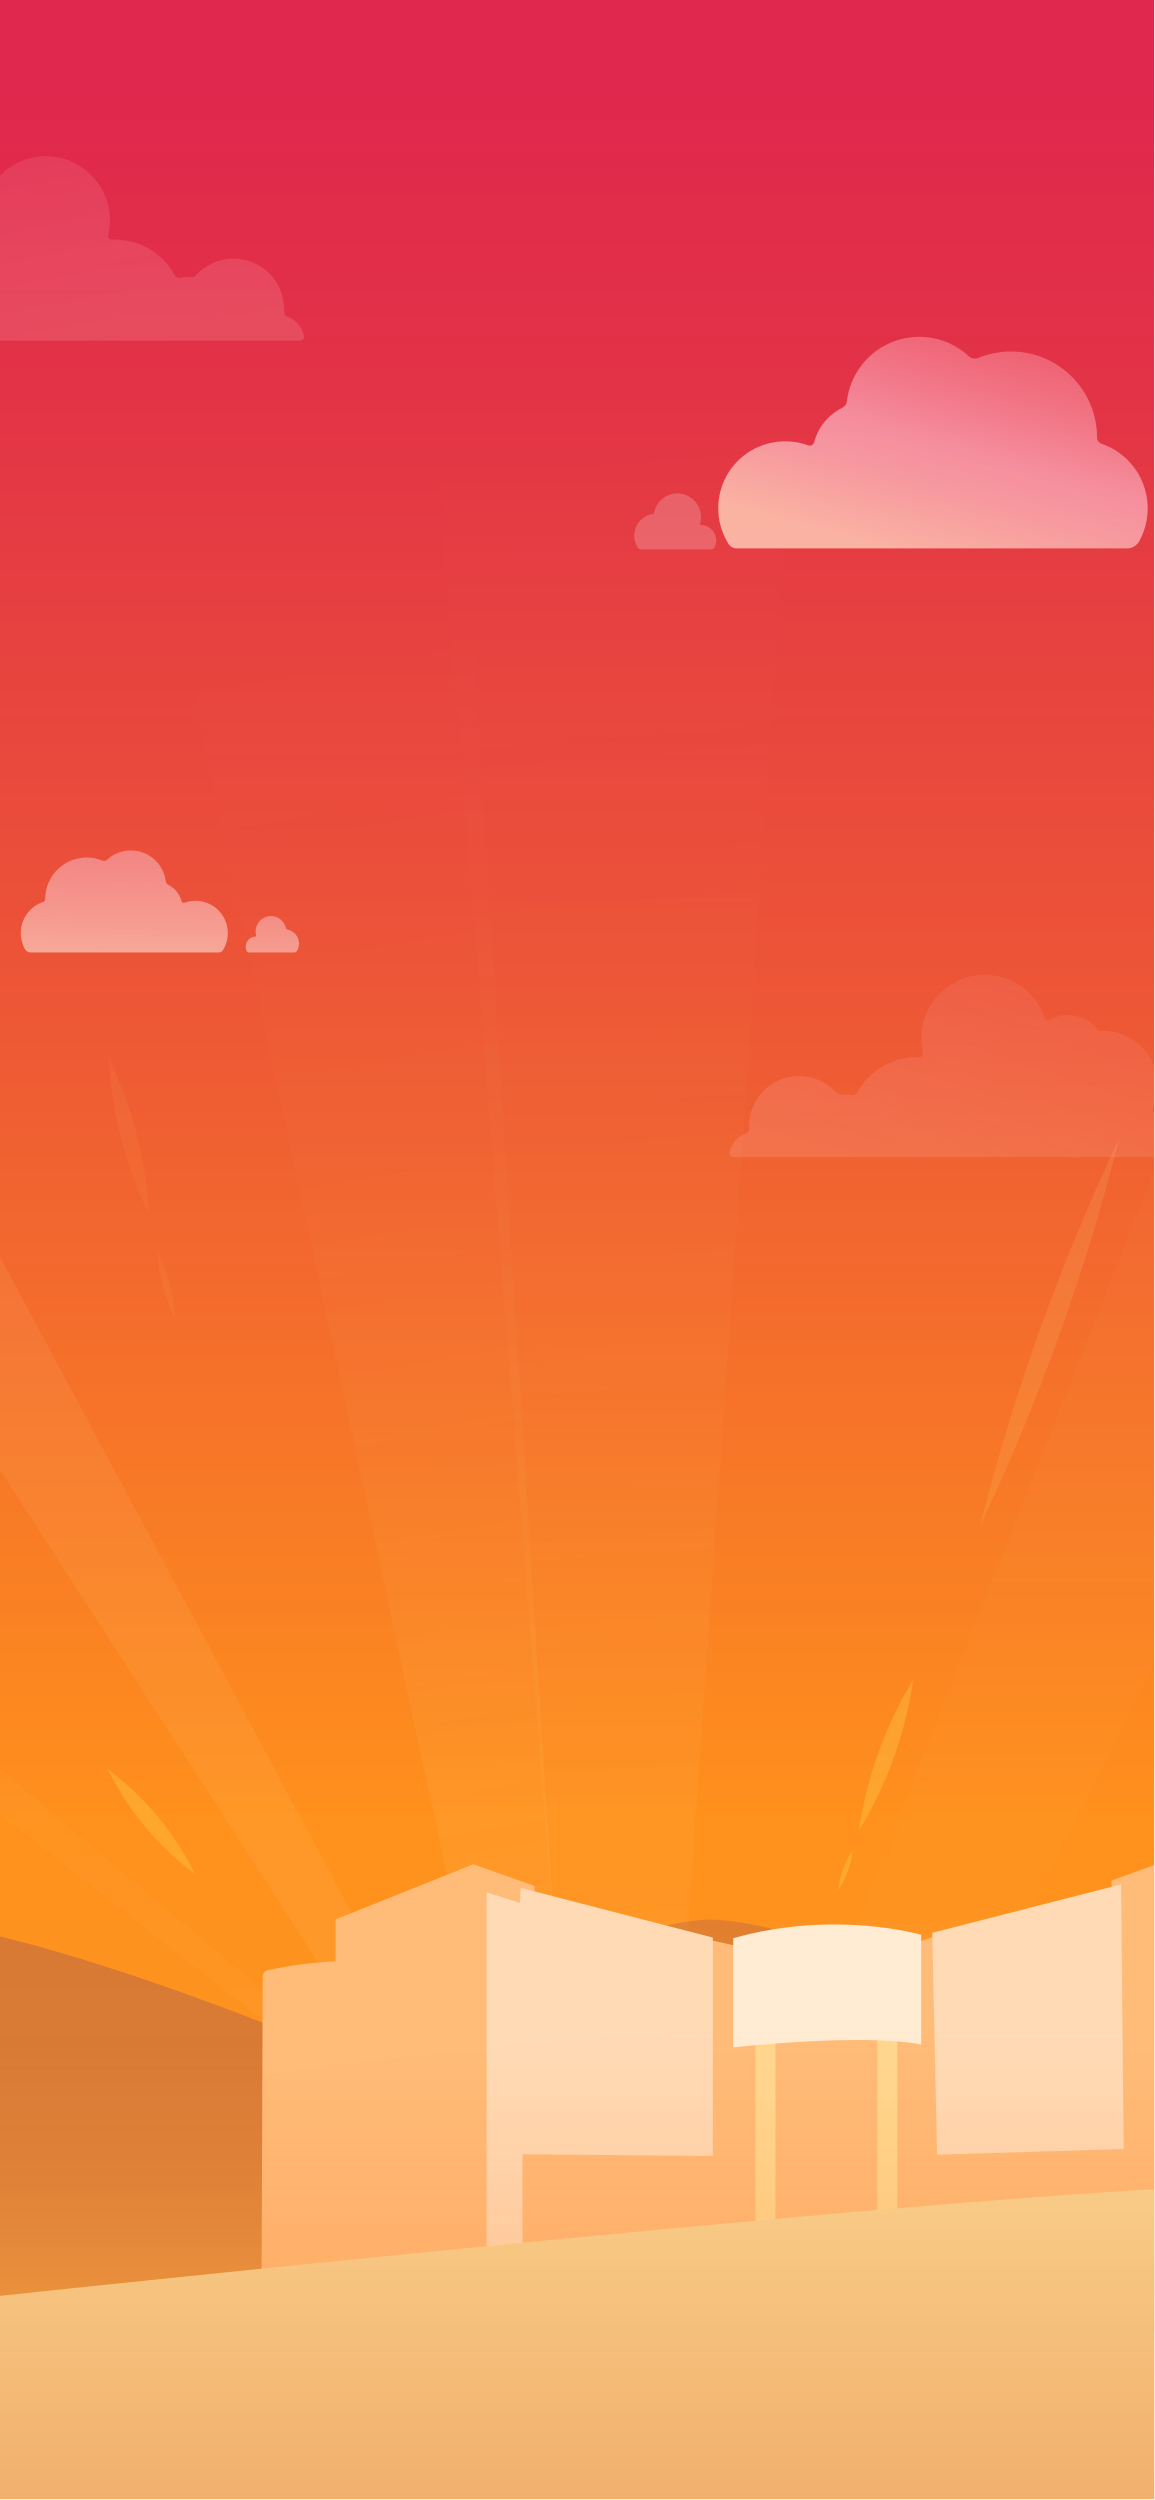
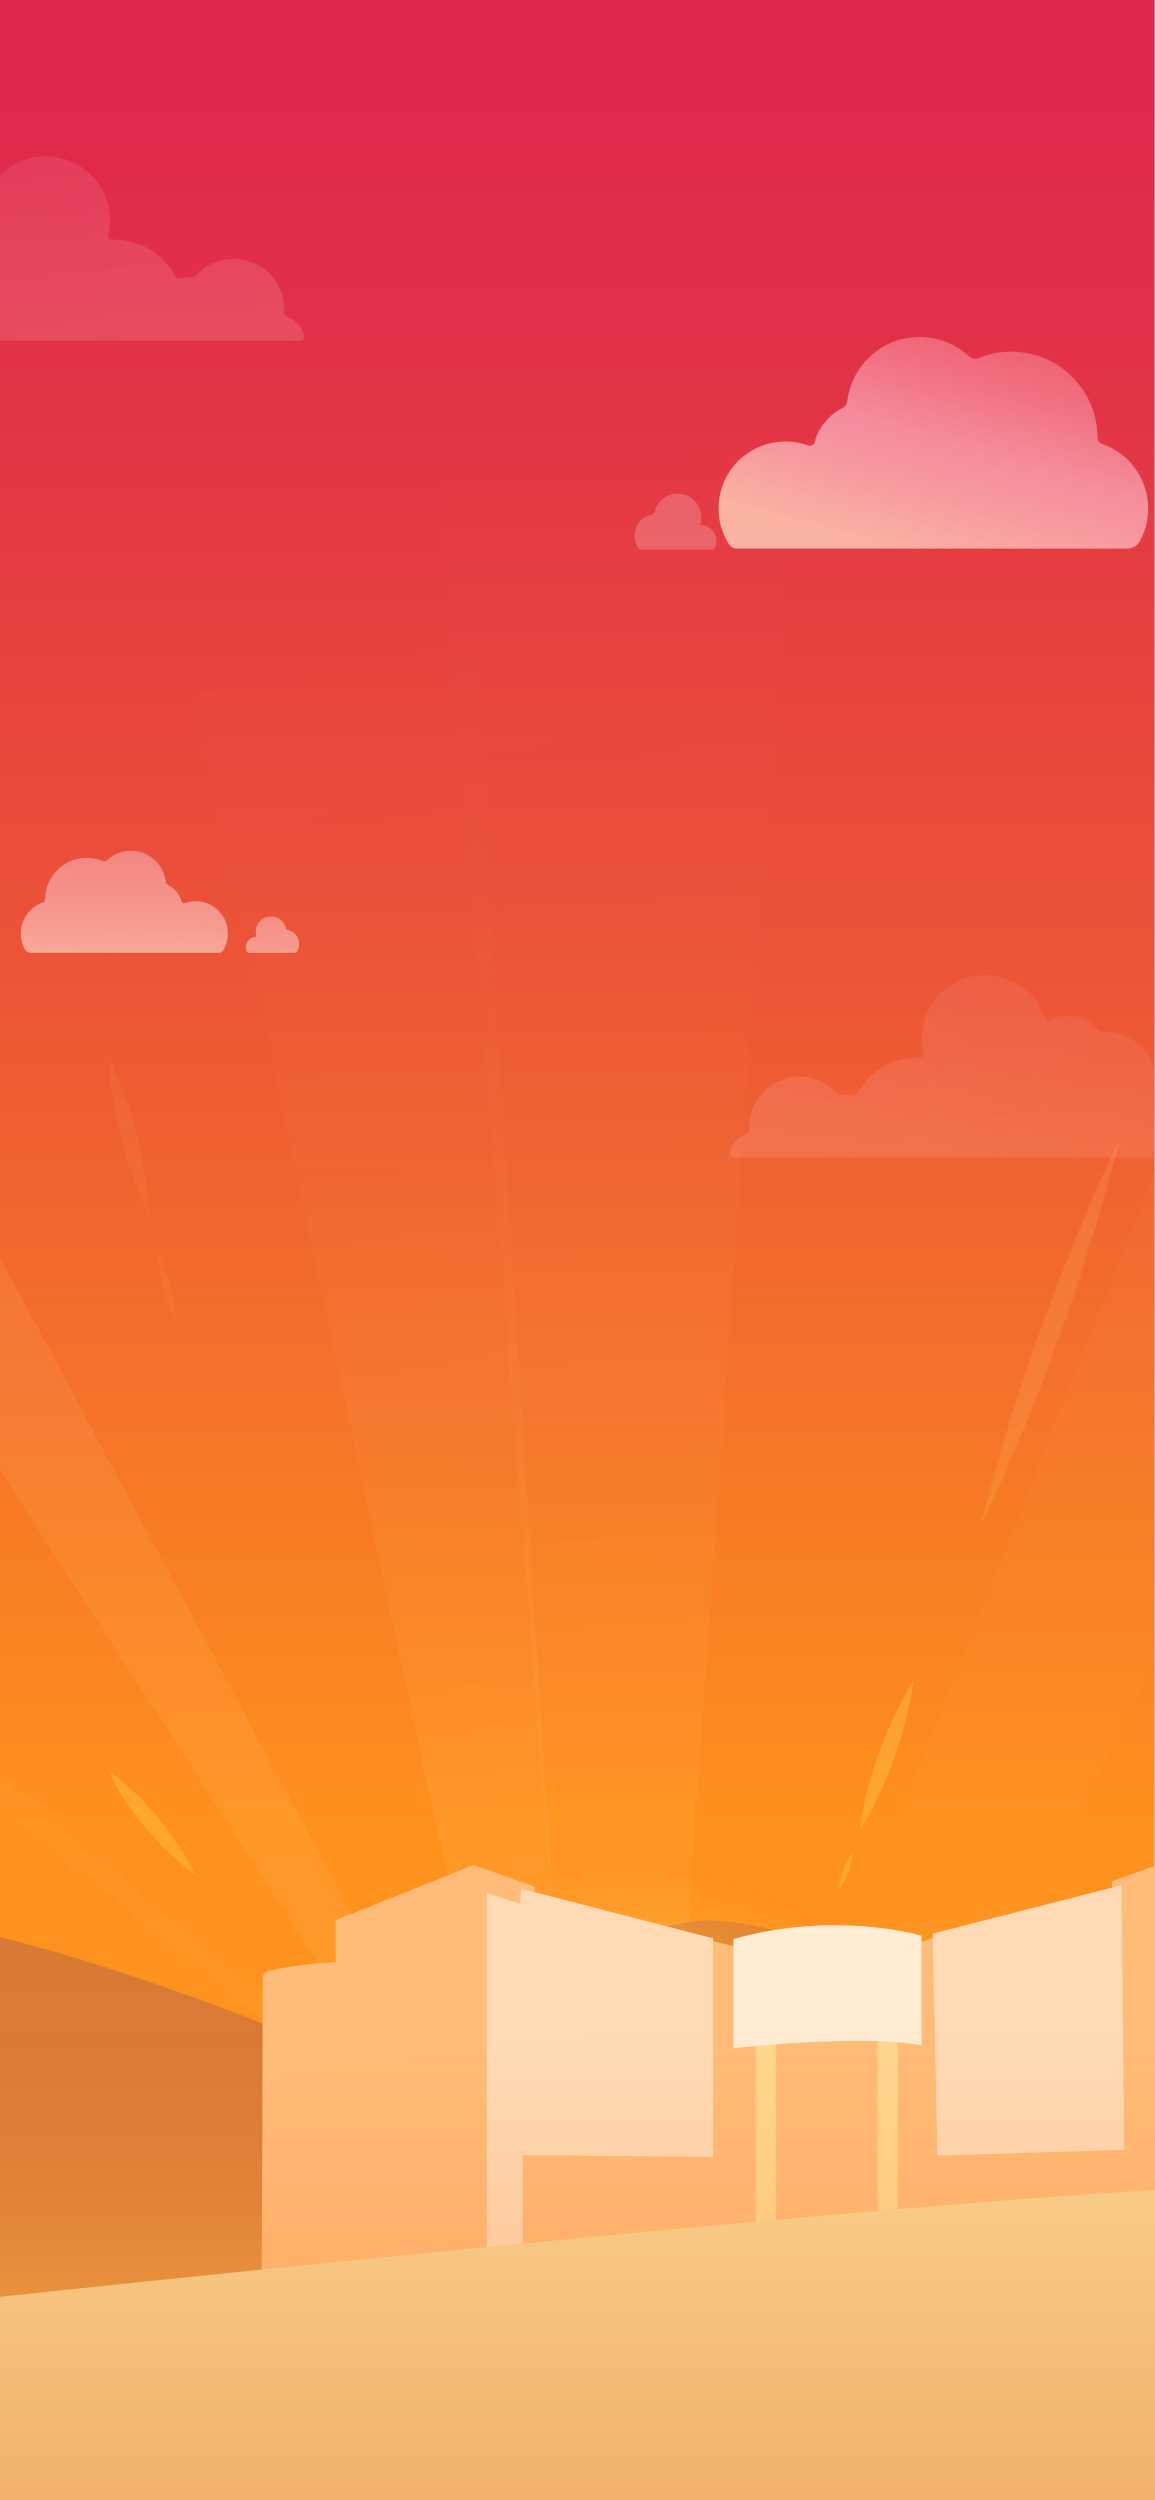
- <svg xmlns="http://www.w3.org/2000/svg" width="921" height="1995" viewBox="0 0 921 1995" fill="none">
-   <g clip-path="url(#clip0_68_49)">
-     <path d="M920.96 -0.01H0V1994.17H920.96V-0.01Z" fill="url(#paint0_linear_68_49)" />
-     <path opacity="0.2" d="M571.51 431.37C571.51 433.26 571.09 435.05 570.35 436.65C569.86 437.71 568.79 438.38 567.62 438.38H511.82C510.51 438.38 509.28 437.7 508.61 436.57C507.02 433.92 506.11 430.83 506.11 427.52C506.11 418.93 512.26 411.78 520.4 410.23C521.27 410.06 521.96 409.4 522.15 408.53C523.99 400.06 531.53 393.72 540.55 393.72C550.88 393.72 559.36 402.18 559.38 412.51C559.38 414.49 559.08 416.4 558.52 418.2C558.42 418.51 558.66 418.83 558.99 418.83C565.92 418.83 571.53 424.45 571.53 431.37H571.51Z" fill="white" />
-     <path opacity="0.2" d="M920.22 883.67C922.56 878.28 923.83 872.32 923.8 866.06C923.67 842.11 904.02 822.57 880.07 822.56C879.04 822.56 878.03 822.6 877.02 822.67C871.45 815.02 862.42 810.04 852.23 810.04C846.83 810.04 841.77 811.44 837.36 813.89C835.98 814.66 834.25 813.98 833.75 812.48C827.17 792.6 808.57 778.19 786.56 777.86C758.45 777.44 735.26 800.26 735.26 828.38C735.26 832.39 735.73 836.29 736.61 840.04C737.06 841.94 735.57 843.75 733.62 843.68C732.94 843.65 732.26 843.64 731.57 843.64C710.99 843.64 693.09 855.11 683.91 872C683.1 873.48 681.42 874.23 679.76 873.9C677.52 873.45 675.21 873.22 672.85 873.22C672.23 873.22 671.62 873.24 671.01 873.27C669.56 873.34 668.15 872.77 667.18 871.7C659.88 863.7 649.37 858.68 637.69 858.68C615.65 858.68 597.78 876.55 597.78 898.59C597.78 899.29 597.8 899.98 597.83 900.66C597.92 902.39 596.85 903.99 595.21 904.56C588.86 906.77 583.98 912.09 582.38 918.7V918.72C582.33 918.86 582.14 919.42 582.1 920.11C582.02 921.5 582.54 923.41 586.05 923.41H930.61C933.01 923.41 935.19 922.05 936.27 919.91C937.76 916.95 938.6 913.61 938.6 910.07C938.6 900.1 931.93 891.69 922.8 889.05C920.49 888.38 919.27 885.88 920.23 883.68L920.22 883.67Z" fill="url(#paint1_linear_68_49)" />
-     <path opacity="0.2" d="M-99.29 231.64C-101.65 226.19 -102.94 220.16 -102.91 213.84C-102.78 189.63 -82.91 169.86 -58.69 169.86C-57.65 169.86 -56.62 169.9 -55.61 169.97C-49.98 162.23 -40.85 157.2 -30.55 157.2C-25.09 157.2 -19.97 158.61 -15.52 161.09C-14.12 161.87 -12.37 161.18 -11.87 159.66C-5.21 139.55 13.59 124.99 35.85 124.66C64.28 124.23 87.72 147.31 87.72 175.74C87.72 179.8 87.25 183.74 86.35 187.53C85.9 189.45 87.4 191.28 89.38 191.21C90.07 191.18 90.76 191.17 91.45 191.17C112.26 191.17 130.36 202.77 139.64 219.84C140.45 221.34 142.16 222.09 143.83 221.76C146.09 221.31 148.43 221.07 150.82 221.07C151.44 221.07 152.07 221.09 152.68 221.12C154.14 221.2 155.57 220.62 156.55 219.53C163.93 211.44 174.56 206.37 186.37 206.37C208.65 206.37 226.72 224.44 226.72 246.73C226.72 247.43 226.7 248.13 226.67 248.83C226.58 250.58 227.66 252.19 229.32 252.77C235.74 255 240.68 260.38 242.29 267.06C242.29 267.06 242.29 267.08 242.29 267.09C242.34 267.24 242.53 267.8 242.57 268.49C242.65 269.9 242.12 271.83 238.58 271.83C230.64 271.83 217.96 271.83 217.96 271.83H-109.78C-112.2 271.83 -114.41 270.45 -115.5 268.29C-117.01 265.3 -117.86 261.92 -117.86 258.34C-117.86 248.26 -111.11 239.75 -101.89 237.09C-99.56 236.42 -98.33 233.89 -99.29 231.66V231.64Z" fill="url(#paint2_linear_68_49)" />
-     <path opacity="0.8" d="M915.85 405.63C915.85 415.12 913.43 424.04 909.17 431.81C907.2 435.39 903.44 437.63 899.35 437.63H587.89C585.2 437.63 582.72 436.24 581.29 433.96C581.21 433.83 581.13 433.7 581.05 433.57C575.94 425.26 573.04 415.45 573.18 404.94C573.56 374.96 598.29 351.29 628.27 352.19C634.08 352.37 639.65 353.47 644.85 355.35C646.95 356.11 649.15 355 649.72 352.84C652.86 340.85 661.09 330.91 671.98 325.49C674.1 324.43 675.58 322.41 675.86 320.06C679.25 291.18 703.8 268.78 733.58 268.78C748.81 268.78 762.67 274.64 773.04 284.23C775.12 286.16 778.13 286.68 780.76 285.6C788.79 282.31 797.58 280.5 806.79 280.5C844.7 280.5 875.44 311.24 875.44 349.15C875.44 350.24 875.78 351.28 876.39 352.14C876.99 352.99 877.86 353.66 878.89 354.02C900.39 361.33 915.86 381.69 915.86 405.66L915.85 405.63Z" fill="url(#paint3_linear_68_49)" />
-     <path opacity="0.6" d="M16.58 744.62C16.58 749.2 17.75 753.5 19.8 757.24C20.75 758.97 22.56 760.05 24.53 760.05H174.7C176 760.05 177.19 759.38 177.88 758.28C180.41 754.23 181.86 749.43 181.79 744.29C181.61 729.83 169.68 718.43 155.23 718.86C152.43 718.94 149.74 719.47 147.23 720.38C146.22 720.75 145.16 720.21 144.88 719.17C143.37 713.38 139.39 708.59 134.15 705.98C133.13 705.47 132.41 704.49 132.28 703.36C130.65 689.44 118.81 678.64 104.45 678.64C97.11 678.64 90.42 681.46 85.43 686.09C84.42 687.02 82.97 687.27 81.71 686.75C77.84 685.16 73.6 684.29 69.16 684.29C50.88 684.29 36.06 699.11 36.06 717.39C36.06 718.45 35.4 719.39 34.4 719.73C24.03 723.25 16.57 733.07 16.57 744.63L16.58 744.62Z" fill="url(#paint4_linear_68_49)" />
-     <path opacity="0.6" d="M196.06 755.48C196.06 756.71 196.33 757.87 196.82 758.92C197.14 759.61 197.83 760.05 198.59 760.05H234.87C235.72 760.05 236.52 759.61 236.96 758.87C237.99 757.15 238.59 755.14 238.59 752.98C238.59 747.39 234.59 742.74 229.3 741.74C228.73 741.63 228.29 741.2 228.17 740.64C226.97 735.13 222.07 731.01 216.21 731.01C209.49 731.01 203.98 736.51 203.97 743.23C203.97 744.52 204.16 745.76 204.53 746.93C204.59 747.13 204.44 747.34 204.23 747.34C199.73 747.34 196.07 750.99 196.07 755.5L196.06 755.48Z" fill="url(#paint5_linear_68_49)" />
-     <g style="mix-blend-mode:lighten" opacity="0.05">
-       <path d="M96.45 908.02C101.94 929.28 109.44 949.42 118.69 968.27C117.68 947.3 114.5 926.04 109.01 904.78C103.52 883.52 96.01 863.38 86.75 844.54C87.78 865.5 90.96 886.76 96.45 908.02Z" fill="#FFFF74" />
+ <svg xmlns="http://www.w3.org/2000/svg" xmlns:xlink="http://www.w3.org/1999/xlink" viewBox="0 0 920.96 1994.18">
+   <defs>
+     <style>.cls-1{opacity:.04;}.cls-1,.cls-2,.cls-3{fill:#ffeaa3;}.cls-2{opacity:.03;}.cls-3{opacity:.08;}.cls-4{fill:#ffffa6;}.cls-4,.cls-5{opacity:.1;}.cls-6{fill:url(#linear-gradient);}.cls-5{fill:url(#linear-gradient-8);}.cls-7{fill:#ffdab5;}.cls-8{fill:#ffecd3;}.cls-9{fill:#ffd78f;}.cls-10{fill:#ffbb78;}.cls-11{fill:url(#radial-gradient-2);}.cls-11,.cls-12{opacity:.3;}.cls-13{fill:url(#radial-gradient-3);}.cls-13,.cls-14{opacity:.5;}.cls-15,.cls-16,.cls-17,.cls-18{opacity:.2;}.cls-15,.cls-19{fill:#ffff74;}.cls-16{fill:#fff;}.cls-20{fill:url(#linear-gradient-7);opacity:.15;}.cls-14{fill:url(#linear-gradient-10);}.cls-21{fill:url(#radial-gradient);}.cls-21,.cls-22{opacity:.4;}.cls-23{fill:url(#linear-gradient-11);}.cls-24{isolation:isolate;}.cls-17{fill:url(#linear-gradient-3);}.cls-18{fill:url(#linear-gradient-2);}.cls-22{fill:url(#linear-gradient-9);}.cls-25{fill:url(#linear-gradient-5);}.cls-25,.cls-26{opacity:.6;}.cls-26{fill:url(#linear-gradient-6);}.cls-27{fill:url(#linear-gradient-4);opacity:.8;}.cls-12{fill:#a15555;}.cls-19{mix-blend-mode:lighten;opacity:.05;}</style>
+     <linearGradient id="linear-gradient" x1="460.48" y1="-193.53" x2="460.48" y2="2156.14" gradientUnits="userSpaceOnUse">
+       <stop offset="0" stop-color="#df254e" />
+       <stop offset=".11" stop-color="#e0274d" />
+       <stop offset=".22" stop-color="#e33446" />
+       <stop offset=".42" stop-color="#ed5636" />
+       <stop offset=".69" stop-color="#fe8e1d" />
+       <stop offset=".7" stop-color="#ff911c" />
+       <stop offset=".77" stop-color="#fe921f" />
+       <stop offset=".82" stop-color="#fd9829" />
+       <stop offset=".87" stop-color="#fba139" />
+       <stop offset=".91" stop-color="#f8af51" />
+       <stop offset=".95" stop-color="#f4c070" />
+       <stop offset=".99" stop-color="#efd595" />
+       <stop offset="1" stop-color="#efda9d" />
+     </linearGradient>
+     <linearGradient id="linear-gradient-2" x1="821.55" y1="735.53" x2="694.16" y2="1112.08" gradientUnits="userSpaceOnUse">
+       <stop offset=".06" stop-color="#ffa6b2" stop-opacity=".5" />
+       <stop offset=".47" stop-color="#ffbfcf" stop-opacity=".8" />
+       <stop offset=".62" stop-color="#ffc4c8" stop-opacity=".86" />
+       <stop offset=".86" stop-color="#ffcfba" />
+     </linearGradient>
+     <linearGradient id="linear-gradient-3" x1="16.42" y1="8.02" x2="90.29" y2="420.01" xlink:href="#linear-gradient-2" />
+     <linearGradient id="linear-gradient-4" x1="787.72" y1="251.97" x2="724.99" y2="475.14" xlink:href="#linear-gradient-2" />
+     <linearGradient id="linear-gradient-5" x1="101.23" y1="659.76" x2="97.92" y2="797.45" gradientUnits="userSpaceOnUse">
+       <stop offset=".05" stop-color="#ffdbf4" stop-opacity=".6" />
+       <stop offset=".4" stop-color="#ffdbe4" stop-opacity=".8" />
+       <stop offset=".54" stop-color="#ffdee1" stop-opacity=".86" />
+       <stop offset=".77" stop-color="#ffe6db" />
+       <stop offset="1" stop-color="#fff7db" />
+     </linearGradient>
+     <linearGradient id="linear-gradient-6" x1="216.99" y1="711.83" x2="217.65" y2="796.56" xlink:href="#linear-gradient-5" />
+     <linearGradient id="linear-gradient-7" x1="617.69" y1="1713.41" x2="662.45" y2="79.74" gradientTransform="translate(-608.39 382.79) rotate(-10.79) scale(1.27 1)" gradientUnits="userSpaceOnUse">
+       <stop offset="0" stop-color="#ffeaa3" />
+       <stop offset=".02" stop-color="#ffeaa3" stop-opacity=".96" />
+       <stop offset=".14" stop-color="#ffeaa3" stop-opacity=".74" />
+       <stop offset=".25" stop-color="#ffeaa3" stop-opacity=".54" />
+       <stop offset=".37" stop-color="#ffeaa3" stop-opacity=".37" />
+       <stop offset=".49" stop-color="#ffeaa3" stop-opacity=".24" />
+       <stop offset=".61" stop-color="#ffeaa3" stop-opacity=".13" />
+       <stop offset=".74" stop-color="#ffeaa3" stop-opacity=".06" />
+       <stop offset=".87" stop-color="#ffeaa3" stop-opacity=".01" />
+       <stop offset="1" stop-color="#ffeaa3" stop-opacity="0" />
+     </linearGradient>
+     <linearGradient id="linear-gradient-8" x1="536.15" y1="1943.62" x2="585.79" y2="131.76" gradientTransform="translate(-105 62.84) rotate(-6.06)" gradientUnits="userSpaceOnUse">
+       <stop offset="0" stop-color="#ffeaa3" />
+       <stop offset=".12" stop-color="#ffeaa3" stop-opacity=".78" />
+       <stop offset=".24" stop-color="#ffeaa3" stop-opacity=".58" />
+       <stop offset=".37" stop-color="#ffeaa3" stop-opacity=".4" />
+       <stop offset=".5" stop-color="#ffeaa3" stop-opacity=".26" />
+       <stop offset=".63" stop-color="#ffeaa3" stop-opacity=".14" />
+       <stop offset=".75" stop-color="#ffeaa3" stop-opacity=".06" />
+       <stop offset=".88" stop-color="#ffeaa3" stop-opacity=".02" />
+       <stop offset="1" stop-color="#ffeaa3" stop-opacity="0" />
+     </linearGradient>
+     <radialGradient id="radial-gradient" cx="615.05" cy="901.98" fx="615.05" fy="901.98" r="180.04" gradientTransform="translate(-196.9 964.82) scale(1.1 .78)" gradientUnits="userSpaceOnUse">
+       <stop offset="0" stop-color="#ffdb53" />
+       <stop offset=".1" stop-color="#ffdb53" stop-opacity=".93" />
+       <stop offset=".3" stop-color="#ffdb53" stop-opacity=".75" />
+       <stop offset=".59" stop-color="#ffdb53" stop-opacity=".47" />
+       <stop offset=".94" stop-color="#ffdb53" stop-opacity=".07" />
+       <stop offset="1" stop-color="#ffdb53" stop-opacity="0" />
+     </radialGradient>
+     <radialGradient id="radial-gradient-2" cx="615.05" fx="615.05" r="90.02" gradientTransform="translate(-196.9 964.82) scale(1.1 .78)" xlink:href="#radial-gradient" />
+     <linearGradient id="linear-gradient-9" x1="83.75" y1="1565.52" x2="83.75" y2="1930.36" gradientUnits="userSpaceOnUse">
+       <stop offset="0" stop-color="#a15555" />
+       <stop offset=".18" stop-color="#a15555" stop-opacity=".98" />
+       <stop offset=".34" stop-color="#a15555" stop-opacity=".91" />
+       <stop offset=".49" stop-color="#a15555" stop-opacity=".8" />
+       <stop offset=".63" stop-color="#a15555" stop-opacity=".64" />
+       <stop offset=".77" stop-color="#a15555" stop-opacity=".44" />
+       <stop offset=".91" stop-color="#a15555" stop-opacity=".2" />
+       <stop offset="1" stop-color="#a15555" stop-opacity="0" />
+     </linearGradient>
+     <radialGradient id="radial-gradient-3" cx="615.05" fx="615.05" r="225.04" gradientTransform="translate(-196.9 964.82) scale(1.1 .78)" xlink:href="#radial-gradient" />
+     <linearGradient id="linear-gradient-10" x1="567.83" y1="1619.39" x2="567.83" y2="2022.9" gradientUnits="userSpaceOnUse">
+       <stop offset="0" stop-color="#ff812b" stop-opacity="0" />
+       <stop offset=".09" stop-color="#ff812b" stop-opacity=".05" />
+       <stop offset=".24" stop-color="#ff812b" stop-opacity=".17" />
+       <stop offset=".45" stop-color="#ff812b" stop-opacity=".37" />
+       <stop offset=".71" stop-color="#ff812b" stop-opacity=".64" />
+       <stop offset=".99" stop-color="#ff812b" stop-opacity=".99" />
+       <stop offset="1" stop-color="#ff812b" />
+     </linearGradient>
+     <linearGradient id="linear-gradient-11" x1="440.24" y1="1762.44" x2="440.24" y2="2269.73" gradientUnits="userSpaceOnUse">
+       <stop offset="0" stop-color="#f8ca85" />
+       <stop offset=".4" stop-color="#f2b370" />
+       <stop offset="1" stop-color="#eb9555" />
+     </linearGradient>
+   </defs>
+   <g class="cls-24">
+     <g id="Layer_1">
+       <g id="Layer_41">
+         <rect class="cls-6" x="0" y="-.01" width="920.96" height="1994.18" />
+         <path class="cls-16" d="M571.51,431.37c0,1.89-.42,3.68-1.16,5.28-.49,1.06-1.56,1.73-2.73,1.73h-55.8c-1.31,0-2.54-.68-3.21-1.81-1.59-2.65-2.5-5.74-2.5-9.05,0-8.59,6.15-15.74,14.29-17.29,.87-.17,1.56-.83,1.75-1.7,1.84-8.47,9.38-14.81,18.4-14.81,10.33,0,18.81,8.46,18.83,18.79,0,1.98-.3,3.89-.86,5.69-.1,.31,.14,.63,.47,.63h0c6.93,0,12.54,5.62,12.54,12.54Z" />
+         <path class="cls-18" d="M920.22,883.67c2.34-5.39,3.61-11.35,3.58-17.61-.13-23.95-19.78-43.49-43.73-43.5-1.03,0-2.04,.04-3.05,.11-5.57-7.65-14.6-12.63-24.79-12.63-5.4,0-10.46,1.4-14.87,3.85-1.38,.77-3.11,.09-3.61-1.41-6.58-19.88-25.18-34.29-47.19-34.62-28.11-.42-51.3,22.4-51.3,50.52,0,4.01,.47,7.91,1.35,11.66,.45,1.9-1.04,3.71-2.99,3.64-.68-.03-1.36-.04-2.05-.04-20.58,0-38.48,11.47-47.66,28.36-.81,1.48-2.49,2.23-4.15,1.9-2.24-.45-4.55-.68-6.91-.68-.62,0-1.23,.02-1.84,.05-1.45,.07-2.86-.5-3.83-1.57-7.3-8-17.81-13.02-29.49-13.02-22.04,0-39.91,17.87-39.91,39.91,0,.7,.02,1.39,.05,2.07,.09,1.73-.98,3.33-2.62,3.9-6.35,2.21-11.23,7.53-12.83,14.14,0,0,0,.02,0,.02-.05,.14-.24,.7-.28,1.39-.08,1.39,.44,3.3,3.95,3.3h344.56c2.4,0,4.58-1.36,5.66-3.5,1.49-2.96,2.33-6.3,2.33-9.84,0-9.97-6.67-18.38-15.8-21.02-2.31-.67-3.53-3.17-2.57-5.37Z" />
+         <path class="cls-17" d="M-99.29,231.64c-2.36-5.45-3.65-11.48-3.62-17.8,.13-24.21,20-43.98,44.22-43.98,1.04,0,2.07,.04,3.08,.11,5.63-7.74,14.76-12.77,25.06-12.77,5.46,0,10.58,1.41,15.03,3.89,1.4,.78,3.15,.09,3.65-1.43,6.66-20.11,25.46-34.67,47.72-35,28.43-.43,51.87,22.65,51.87,51.08,0,4.06-.47,8-1.37,11.79-.45,1.92,1.05,3.75,3.03,3.68,.69-.03,1.38-.04,2.07-.04,20.81,0,38.91,11.6,48.19,28.67,.81,1.5,2.52,2.25,4.19,1.92,2.26-.45,4.6-.69,6.99-.69,.62,0,1.25,.02,1.86,.05,1.46,.08,2.89-.5,3.87-1.59,7.38-8.09,18.01-13.16,29.82-13.16,22.28,0,40.35,18.07,40.35,40.36,0,.7-.02,1.4-.05,2.1-.09,1.75,.99,3.36,2.65,3.94,6.42,2.23,11.36,7.61,12.97,14.29,0,0,0,.02,0,.03,.05,.15,.24,.71,.28,1.4,.08,1.41-.45,3.34-3.99,3.34-7.94,0-20.62,0-20.62,0H-109.78c-2.42,0-4.63-1.38-5.72-3.54-1.51-2.99-2.36-6.37-2.36-9.95,0-10.08,6.75-18.59,15.97-21.25,2.33-.67,3.56-3.2,2.6-5.43Z" />
+         <path class="cls-27" d="M915.85,405.63c0,9.49-2.42,18.41-6.68,26.18-1.97,3.58-5.73,5.82-9.82,5.82h-311.46c-2.69,0-5.17-1.39-6.6-3.67-.08-.13-.16-.26-.24-.39-5.11-8.31-8.01-18.12-7.87-28.63,.38-29.98,25.11-53.65,55.09-52.75,5.81,.18,11.38,1.28,16.58,3.16,2.1,.76,4.3-.35,4.87-2.51,3.14-11.99,11.37-21.93,22.26-27.35,2.12-1.06,3.6-3.08,3.88-5.43,3.39-28.88,27.94-51.28,57.72-51.28,15.23,0,29.09,5.86,39.46,15.45,2.08,1.93,5.09,2.45,7.72,1.37,8.03-3.29,16.82-5.1,26.03-5.1,37.91,0,68.65,30.74,68.65,68.65,0,1.09,.34,2.13,.95,2.99,.6,.85,1.47,1.52,2.5,1.88,21.5,7.31,36.97,27.67,36.97,51.64Z" />
+         <path class="cls-25" d="M16.58,744.62c0,4.58,1.17,8.88,3.22,12.62,.95,1.73,2.76,2.81,4.73,2.81H174.7c1.3,0,2.49-.67,3.18-1.77,2.53-4.05,3.98-8.85,3.91-13.99-.18-14.46-12.11-25.86-26.56-25.43-2.8,.08-5.49,.61-8,1.52-1.01,.37-2.07-.17-2.35-1.21-1.51-5.79-5.49-10.58-10.73-13.19-1.02-.51-1.74-1.49-1.87-2.62-1.63-13.92-13.47-24.72-27.83-24.72-7.34,0-14.03,2.82-19.02,7.45-1.01,.93-2.46,1.18-3.72,.66-3.87-1.59-8.11-2.46-12.55-2.46-18.28,0-33.1,14.82-33.1,33.1h0c0,1.06-.66,2-1.66,2.34-10.37,3.52-17.83,13.34-17.83,24.9Z" />
+         <path class="cls-26" d="M196.06,755.48c0,1.23,.27,2.39,.76,3.44,.32,.69,1.01,1.13,1.77,1.13h36.28c.85,0,1.65-.44,2.09-1.18,1.03-1.72,1.63-3.73,1.63-5.89,0-5.59-4-10.24-9.29-11.24-.57-.11-1.01-.54-1.13-1.1-1.2-5.51-6.1-9.63-11.96-9.63-6.72,0-12.23,5.5-12.24,12.22,0,1.29,.19,2.53,.56,3.7,.06,.2-.09,.41-.3,.41h0c-4.5,0-8.16,3.65-8.16,8.16Z" />
+         <path class="cls-19" d="M96.45,908.02c5.49,21.26,12.99,41.4,22.24,60.25-1.01-20.97-4.19-42.23-9.68-63.49-5.49-21.26-13-41.4-22.26-60.24,1.03,20.96,4.21,42.22,9.7,63.48Z" />
+         <path class="cls-19" d="M130.14,1026.66c2.37,9.19,5.62,17.91,9.62,26.05-.44-9.07-1.81-18.26-4.19-27.45-2.37-9.19-5.62-17.91-9.62-26.05,.45,9.06,1.82,18.26,4.2,27.45Z" />
+         <polygon class="cls-1" points="350.93 1722.03 -30.1 1424.35 -47.16 1371.66 363.18 1718.06 350.93 1722.03" />
+         <polygon class="cls-3" points="354.43 1721.65 -13.44 1152.07 -75.72 861.78 382.14 1715.71 354.43 1721.65" />
+         <polygon class="cls-2" points="746.64 1680.82 1046.18 1072.52 988.87 762.92 632.81 1664.05 746.64 1680.82" />
+         <polygon class="cls-20" points="394.24 1671.75 101.35 308.26 361.47 258.69 449.86 1661.15 394.24 1671.75" />
+         <polygon class="cls-5" points="451.72 1665.65 330.53 127.93 649.03 94.13 540.93 1656.18 451.72 1665.65" />
+         <path class="cls-15" d="M676.71,1493.05c-1.96,5.46-4.57,10.53-7.73,15.16,.51-5.59,1.72-11.16,3.68-16.62,1.96-5.46,4.57-10.53,7.74-15.16-.51,5.59-1.73,11.16-3.69,16.62Z" />
+         <path class="cls-15" d="M713.27,1402.63c-7.43,20.66-16.76,40.03-27.7,57.94,2.94-20.78,8.07-41.66,15.5-62.32,7.43-20.66,16.76-40.03,27.72-57.93-2.96,20.78-8.09,41.65-15.52,62.32Z" />
+         <path class="cls-4" d="M845.17,1065.81c-19.05,53.02-40.21,103.71-62.97,151.57,12.88-51.41,28.84-103.97,47.9-156.99,19.05-53.02,40.21-103.71,63-151.56-12.91,51.4-28.87,103.96-47.92,156.98Z" />
+         <path class="cls-15" d="M115.94,1457.93c12.03,14.45,25.46,27.09,39.98,37.9-7.99-16.25-17.99-31.75-30.02-46.2-12.03-14.45-25.46-27.09-40-37.89,8.01,16.24,18.01,31.74,30.04,46.19Z" />
+         <g>
+           <ellipse class="cls-21" cx="480.3" cy="1667.14" rx="197.78" ry="141.82" transform="translate(-173.28 60.01) rotate(-6.06)" />
+           <ellipse class="cls-11" cx="480.3" cy="1667.14" rx="98.89" ry="70.91" transform="translate(-173.28 60.01) rotate(-6.06)" />
+           <path class="cls-12" d="M212.03,1631.08s296.9-99.99,354.15-99.22,136.62,38.16,169.44,44.27-523.59,54.95-523.59,54.95Z" />
+           <path class="cls-22" d="M344.84,1670.85s-302.25-138.91-450.32-141.96-21.37,471.69-21.37,471.69l421.31,16.79,50.37-346.52Z" />
+           <ellipse class="cls-13" cx="480.3" cy="1667.14" rx="247.22" ry="177.28" transform="translate(-173.28 60.01) rotate(-6.06)" />
+           <path class="cls-10" d="M964.39,1845.38l-21.04-197.97,2.67-168.13-59.02,21.37v12.25c-43.07,7.67-110.07,20.99-152.52,36.22,0,0-62.59-20.61-149.98,3.05,0,0-129.2-29.95-136.78-31.62-7.48-1.66-14.64-3.18-21.19-4.48l-.02-11.09-48.85-17.3-109.91,44.01v33.52c-23.75,.8-45.21,5.05-53.9,6.99-2.42,.54-4.15,2.65-4.22,5.12l-.9,254.07,59.02-4.51v8.07l159.27,7.89-.02-16.31,460.01,16.14v10.86l52.92,10.18,.3-19.17,24.17,.85Z" />
+           <polygon class="cls-7" points="568.85 1546.19 568.85 1720.46 407.04 1719.02 415.44 1506.5 568.85 1546.19" />
+           <polygon class="cls-7" points="743.93 1542.37 894.65 1503.7 896.67 1714.87 747.8 1719.45 743.93 1542.37" />
+           <rect class="cls-9" x="602.9" y="1628.53" width="15.94" height="155.19" />
+           <rect class="cls-9" x="700.09" y="1627.77" width="15.94" height="155.19" />
+           <polygon class="cls-7" points="416.96 1872.35 388.34 1872.35 388.34 1510.06 416.96 1519.22 416.96 1872.35" />
+           <path class="cls-8" d="M585.09,1546.7v87.18s101.68-11.7,150.02-2.37v-87.52s-68.44-20.35-150.02,2.71Z" />
+           <path class="cls-14" d="M208.98,1655.77v212.69H926.69v-263.83s-360.76,1.53-717.71,51.14Z" />
+           <path class="cls-23" d="M-53.33,1837.75s810.06-87.52,1038.02-93.63l14.25,462.02-1117.4-16.28,65.13-352.11Z" />
+         </g>
+       </g>
    </g>
-     <g style="mix-blend-mode:lighten" opacity="0.05">
-       <path d="M130.14 1026.66C132.51 1035.85 135.76 1044.57 139.76 1052.71C139.32 1043.64 137.95 1034.45 135.57 1025.26C133.2 1016.07 129.95 1007.35 125.95 999.21C126.4 1008.27 127.77 1017.47 130.15 1026.66H130.14Z" fill="#FFFF74" />
-     </g>
-     <path opacity="0.04" d="M350.93 1722.03L-30.1 1424.35L-47.16 1371.66L363.18 1718.06L350.93 1722.03Z" fill="#FFEAA3" />
-     <path opacity="0.08" d="M354.43 1721.65L-13.44 1152.07L-75.72 861.78L382.14 1715.71L354.43 1721.65Z" fill="#FFEAA3" />
-     <path opacity="0.03" d="M746.64 1680.82L1046.18 1072.52L988.87 762.92L632.81 1664.05L746.64 1680.82Z" fill="#FFEAA3" />
-     <path opacity="0.15" d="M394.24 1671.75L101.35 308.26L361.47 258.69L449.86 1661.15L394.24 1671.75Z" fill="url(#paint6_linear_68_49)" />
-     <path opacity="0.1" d="M451.72 1665.65L330.53 127.93L649.03 94.13L540.93 1656.18L451.72 1665.65Z" fill="url(#paint7_linear_68_49)" />
-     <path opacity="0.2" d="M676.71 1493.05C674.75 1498.51 672.14 1503.58 668.98 1508.21C669.49 1502.62 670.7 1497.05 672.66 1491.59C674.62 1486.13 677.23 1481.06 680.4 1476.43C679.89 1482.02 678.67 1487.59 676.71 1493.05Z" fill="#FFFF74" />
-     <path opacity="0.2" d="M713.27 1402.63C705.84 1423.29 696.51 1442.66 685.57 1460.57C688.51 1439.79 693.64 1418.91 701.07 1398.25C708.5 1377.59 717.83 1358.22 728.79 1340.32C725.83 1361.1 720.7 1381.97 713.27 1402.64V1402.63Z" fill="#FFFF74" />
-     <path opacity="0.1" d="M845.17 1065.81C826.12 1118.83 804.96 1169.52 782.2 1217.38C795.08 1165.97 811.04 1113.41 830.1 1060.39C849.15 1007.37 870.31 956.68 893.1 908.83C880.19 960.23 864.23 1012.79 845.18 1065.81H845.17Z" fill="#FFFFA6" />
-     <path opacity="0.2" d="M115.94 1457.93C127.97 1472.38 141.4 1485.02 155.92 1495.83C147.93 1479.58 137.93 1464.08 125.9 1449.63C113.87 1435.18 100.44 1422.54 85.9 1411.74C93.91 1427.98 103.91 1443.48 115.94 1457.93Z" fill="#FFFF74" />
-     <path opacity="0.4" d="M495.308 1808.16C603.929 1796.62 685.28 1724.14 677.011 1646.25C668.742 1568.36 573.985 1514.57 465.364 1526.1C356.744 1537.63 275.393 1610.12 283.661 1688.01C291.93 1765.9 386.688 1819.69 495.308 1808.16Z" fill="url(#paint8_radial_68_49)" />
-     <path opacity="0.3" d="M487.822 1737.64C542.132 1731.88 582.808 1695.63 578.673 1656.69C574.539 1617.75 527.16 1590.85 472.85 1596.61C418.54 1602.38 377.864 1638.62 381.999 1677.57C386.133 1716.51 433.512 1743.41 487.822 1737.64Z" fill="url(#paint9_radial_68_49)" />
-     <path opacity="0.3" d="M212.03 1631.08C212.03 1631.08 508.93 1531.09 566.18 1531.86C623.43 1532.63 702.8 1570.02 735.62 1576.13C768.44 1582.24 212.03 1631.08 212.03 1631.08Z" fill="#A15555" />
-     <path opacity="0.4" d="M344.84 1670.85C344.84 1670.85 42.59 1531.94 -105.48 1528.89C-253.55 1525.84 -126.85 2000.58 -126.85 2000.58L294.46 2017.37L344.83 1670.85H344.84Z" fill="url(#paint10_linear_68_49)" />
-     <path opacity="0.5" d="M499.052 1843.42C634.824 1829 736.511 1738.39 726.175 1641.03C715.838 1543.67 597.394 1476.43 461.621 1490.84C325.848 1505.25 224.161 1595.87 234.498 1693.23C244.834 1790.59 363.279 1857.83 499.052 1843.42Z" fill="url(#paint11_radial_68_49)" />
-     <path d="M964.39 1845.38L943.35 1647.41L946.02 1479.28L887 1500.65V1512.9C843.93 1520.57 776.93 1533.89 734.48 1549.12C734.48 1549.12 671.89 1528.51 584.5 1552.17C584.5 1552.17 455.3 1522.22 447.72 1520.55C440.24 1518.89 433.08 1517.37 426.53 1516.07L426.51 1504.98L377.66 1487.68L267.75 1531.69V1565.21C244 1566.01 222.54 1570.26 213.85 1572.2C211.43 1572.74 209.7 1574.85 209.63 1577.32L208.73 1831.39L267.75 1826.88V1834.95L427.02 1842.84L427 1826.53L887.01 1842.67V1853.53L939.93 1863.71L940.23 1844.54L964.4 1845.39L964.39 1845.38Z" fill="#FFBB78" />
-     <path d="M568.85 1546.19V1720.46L407.04 1719.02L415.44 1506.5L568.85 1546.19Z" fill="#FFDAB5" />
-     <path d="M743.93 1542.37L894.65 1503.7L896.67 1714.87L747.8 1719.45L743.93 1542.37Z" fill="#FFDAB5" />
-     <path d="M618.84 1628.53H602.9V1783.72H618.84V1628.53Z" fill="#FFD78F" />
-     <path d="M716.03 1627.77H700.09V1782.96H716.03V1627.77Z" fill="#FFD78F" />
-     <path d="M416.96 1872.35H388.34V1510.06L416.96 1519.22V1872.35Z" fill="#FFDAB5" />
-     <path d="M585.09 1546.7V1633.88C585.09 1633.88 686.77 1622.18 735.11 1631.51V1543.99C735.11 1543.99 666.67 1523.64 585.09 1546.7Z" fill="#FFECD3" />
-     <path opacity="0.5" d="M208.98 1655.77V1868.46H926.69V1604.63C926.69 1604.63 565.93 1606.16 208.98 1655.77Z" fill="url(#paint12_linear_68_49)" />
-     <path d="M-53.33 1837.75C-53.33 1837.75 756.73 1750.23 984.69 1744.12L998.94 2206.14L-118.46 2189.86L-53.33 1837.75Z" fill="url(#paint13_linear_68_49)" />
  </g>
-   <defs>
-     <linearGradient id="paint0_linear_68_49" x1="460.48" y1="-193.53" x2="460.48" y2="2156.14" gradientUnits="userSpaceOnUse">
-       <stop stop-color="#DF254E" />
-       <stop offset="0.11" stop-color="#E0274D" />
-       <stop offset="0.22" stop-color="#E33446" />
-       <stop offset="0.42" stop-color="#ED5636" />
-       <stop offset="0.69" stop-color="#FE8E1D" />
-       <stop offset="0.7" stop-color="#FF911C" />
-       <stop offset="0.77" stop-color="#FE921F" />
-       <stop offset="0.82" stop-color="#FD9829" />
-       <stop offset="0.87" stop-color="#FBA139" />
-       <stop offset="0.91" stop-color="#F8AF51" />
-       <stop offset="0.95" stop-color="#F4C070" />
-       <stop offset="0.99" stop-color="#EFD595" />
-       <stop offset="1" stop-color="#EFDA9D" />
-     </linearGradient>
-     <linearGradient id="paint1_linear_68_49" x1="821.55" y1="735.53" x2="694.16" y2="1112.08" gradientUnits="userSpaceOnUse">
-       <stop offset="0.06" stop-color="#FFA6B2" stop-opacity="0.5" />
-       <stop offset="0.47" stop-color="#FFBFCF" stop-opacity="0.8" />
-       <stop offset="0.62" stop-color="#FFC4C8" stop-opacity="0.86" />
-       <stop offset="0.86" stop-color="#FFCFBA" />
-     </linearGradient>
-     <linearGradient id="paint2_linear_68_49" x1="16.42" y1="8.02" x2="90.29" y2="420.01" gradientUnits="userSpaceOnUse">
-       <stop offset="0.06" stop-color="#FFA6B2" stop-opacity="0.5" />
-       <stop offset="0.47" stop-color="#FFBFCF" stop-opacity="0.8" />
-       <stop offset="0.62" stop-color="#FFC4C8" stop-opacity="0.86" />
-       <stop offset="0.86" stop-color="#FFCFBA" />
-     </linearGradient>
-     <linearGradient id="paint3_linear_68_49" x1="787.72" y1="251.97" x2="724.99" y2="475.14" gradientUnits="userSpaceOnUse">
-       <stop offset="0.06" stop-color="#FFA6B2" stop-opacity="0.5" />
-       <stop offset="0.47" stop-color="#FFBFCF" stop-opacity="0.8" />
-       <stop offset="0.62" stop-color="#FFC4C8" stop-opacity="0.86" />
-       <stop offset="0.86" stop-color="#FFCFBA" />
-     </linearGradient>
-     <linearGradient id="paint4_linear_68_49" x1="101.23" y1="659.76" x2="97.92" y2="797.45" gradientUnits="userSpaceOnUse">
-       <stop offset="0.05" stop-color="#FFDBF4" stop-opacity="0.6" />
-       <stop offset="0.4" stop-color="#FFDBE4" stop-opacity="0.8" />
-       <stop offset="0.54" stop-color="#FFDEE1" stop-opacity="0.86" />
-       <stop offset="0.77" stop-color="#FFE6DB" />
-       <stop offset="1" stop-color="#FFF7DB" />
-     </linearGradient>
-     <linearGradient id="paint5_linear_68_49" x1="216.99" y1="711.83" x2="217.65" y2="796.56" gradientUnits="userSpaceOnUse">
-       <stop offset="0.05" stop-color="#FFDBF4" stop-opacity="0.6" />
-       <stop offset="0.4" stop-color="#FFDBE4" stop-opacity="0.8" />
-       <stop offset="0.54" stop-color="#FFDEE1" stop-opacity="0.86" />
-       <stop offset="0.77" stop-color="#FFE6DB" />
-       <stop offset="1" stop-color="#FFF7DB" />
-     </linearGradient>
-     <linearGradient id="paint6_linear_68_49" x1="482.974" y1="1919.05" x2="211.679" y2="307.203" gradientUnits="userSpaceOnUse">
-       <stop stop-color="#FFEAA3" />
-       <stop offset="0.02" stop-color="#FFEAA3" stop-opacity="0.96" />
-       <stop offset="0.14" stop-color="#FFEAA3" stop-opacity="0.74" />
-       <stop offset="0.25" stop-color="#FFEAA3" stop-opacity="0.54" />
-       <stop offset="0.37" stop-color="#FFEAA3" stop-opacity="0.37" />
-       <stop offset="0.49" stop-color="#FFEAA3" stop-opacity="0.24" />
-       <stop offset="0.61" stop-color="#FFEAA3" stop-opacity="0.13" />
-       <stop offset="0.74" stop-color="#FFEAA3" stop-opacity="0.06" />
-       <stop offset="0.87" stop-color="#FFEAA3" stop-opacity="0.01" />
-       <stop offset="1" stop-color="#FFEAA3" stop-opacity="0" />
-     </linearGradient>
-     <linearGradient id="paint7_linear_68_49" x1="633.342" y1="1939" x2="491.427" y2="132.022" gradientUnits="userSpaceOnUse">
-       <stop stop-color="#FFEAA3" />
-       <stop offset="0.12" stop-color="#FFEAA3" stop-opacity="0.78" />
-       <stop offset="0.24" stop-color="#FFEAA3" stop-opacity="0.58" />
-       <stop offset="0.37" stop-color="#FFEAA3" stop-opacity="0.4" />
-       <stop offset="0.5" stop-color="#FFEAA3" stop-opacity="0.26" />
-       <stop offset="0.63" stop-color="#FFEAA3" stop-opacity="0.14" />
-       <stop offset="0.75" stop-color="#FFEAA3" stop-opacity="0.06" />
-       <stop offset="0.88" stop-color="#FFEAA3" stop-opacity="0.02" />
-       <stop offset="1" stop-color="#FFEAA3" stop-opacity="0" />
-     </linearGradient>
-     <radialGradient id="paint8_radial_68_49" cx="0" cy="0" r="1" gradientUnits="userSpaceOnUse" gradientTransform="translate(479.824 1668.41) rotate(-6.06) scale(198.044 140.431)">
-       <stop stop-color="#FFDB53" />
-       <stop offset="0.1" stop-color="#FFDB53" stop-opacity="0.93" />
-       <stop offset="0.3" stop-color="#FFDB53" stop-opacity="0.75" />
-       <stop offset="0.59" stop-color="#FFDB53" stop-opacity="0.47" />
-       <stop offset="0.94" stop-color="#FFDB53" stop-opacity="0.07" />
-       <stop offset="1" stop-color="#FFDB53" stop-opacity="0" />
-     </radialGradient>
-     <radialGradient id="paint9_radial_68_49" cx="0" cy="0" r="1" gradientUnits="userSpaceOnUse" gradientTransform="translate(405.592 969.189) rotate(-6.06) scale(99.022 70.2156)">
-       <stop stop-color="#FFDB53" />
-       <stop offset="0.1" stop-color="#FFDB53" stop-opacity="0.93" />
-       <stop offset="0.3" stop-color="#FFDB53" stop-opacity="0.75" />
-       <stop offset="0.59" stop-color="#FFDB53" stop-opacity="0.47" />
-       <stop offset="0.94" stop-color="#FFDB53" stop-opacity="0.07" />
-       <stop offset="1" stop-color="#FFDB53" stop-opacity="0" />
-     </radialGradient>
-     <linearGradient id="paint10_linear_68_49" x1="83.75" y1="1565.52" x2="83.75" y2="1930.36" gradientUnits="userSpaceOnUse">
-       <stop stop-color="#A15555" />
-       <stop offset="0.18" stop-color="#A15555" stop-opacity="0.98" />
-       <stop offset="0.34" stop-color="#A15555" stop-opacity="0.91" />
-       <stop offset="0.49" stop-color="#A15555" stop-opacity="0.8" />
-       <stop offset="0.63" stop-color="#A15555" stop-opacity="0.64" />
-       <stop offset="0.77" stop-color="#A15555" stop-opacity="0.44" />
-       <stop offset="0.91" stop-color="#A15555" stop-opacity="0.2" />
-       <stop offset="1" stop-color="#A15555" stop-opacity="0" />
-     </linearGradient>
-     <radialGradient id="paint11_radial_68_49" cx="0" cy="0" r="1" gradientUnits="userSpaceOnUse" gradientTransform="translate(405.592 969.189) rotate(-6.06) scale(247.544 175.531)">
-       <stop stop-color="#FFDB53" />
-       <stop offset="0.1" stop-color="#FFDB53" stop-opacity="0.93" />
-       <stop offset="0.3" stop-color="#FFDB53" stop-opacity="0.75" />
-       <stop offset="0.59" stop-color="#FFDB53" stop-opacity="0.47" />
-       <stop offset="0.94" stop-color="#FFDB53" stop-opacity="0.07" />
-       <stop offset="1" stop-color="#FFDB53" stop-opacity="0" />
-     </radialGradient>
-     <linearGradient id="paint12_linear_68_49" x1="567.83" y1="1619.39" x2="567.83" y2="2022.9" gradientUnits="userSpaceOnUse">
-       <stop stop-color="#FF812B" stop-opacity="0" />
-       <stop offset="0.09" stop-color="#FF812B" stop-opacity="0.05" />
-       <stop offset="0.24" stop-color="#FF812B" stop-opacity="0.17" />
-       <stop offset="0.45" stop-color="#FF812B" stop-opacity="0.37" />
-       <stop offset="0.71" stop-color="#FF812B" stop-opacity="0.64" />
-       <stop offset="0.99" stop-color="#FF812B" stop-opacity="0.99" />
-       <stop offset="1" stop-color="#FF812B" />
-     </linearGradient>
-     <linearGradient id="paint13_linear_68_49" x1="440.24" y1="1762.44" x2="440.24" y2="2269.73" gradientUnits="userSpaceOnUse">
-       <stop stop-color="#F8CA85" />
-       <stop offset="0.4" stop-color="#F2B370" />
-       <stop offset="1" stop-color="#EB9555" />
-     </linearGradient>
-     <clipPath id="clip0_68_49">
-       <rect width="920.96" height="1994.18" fill="white" />
-     </clipPath>
-   </defs>
</svg>
